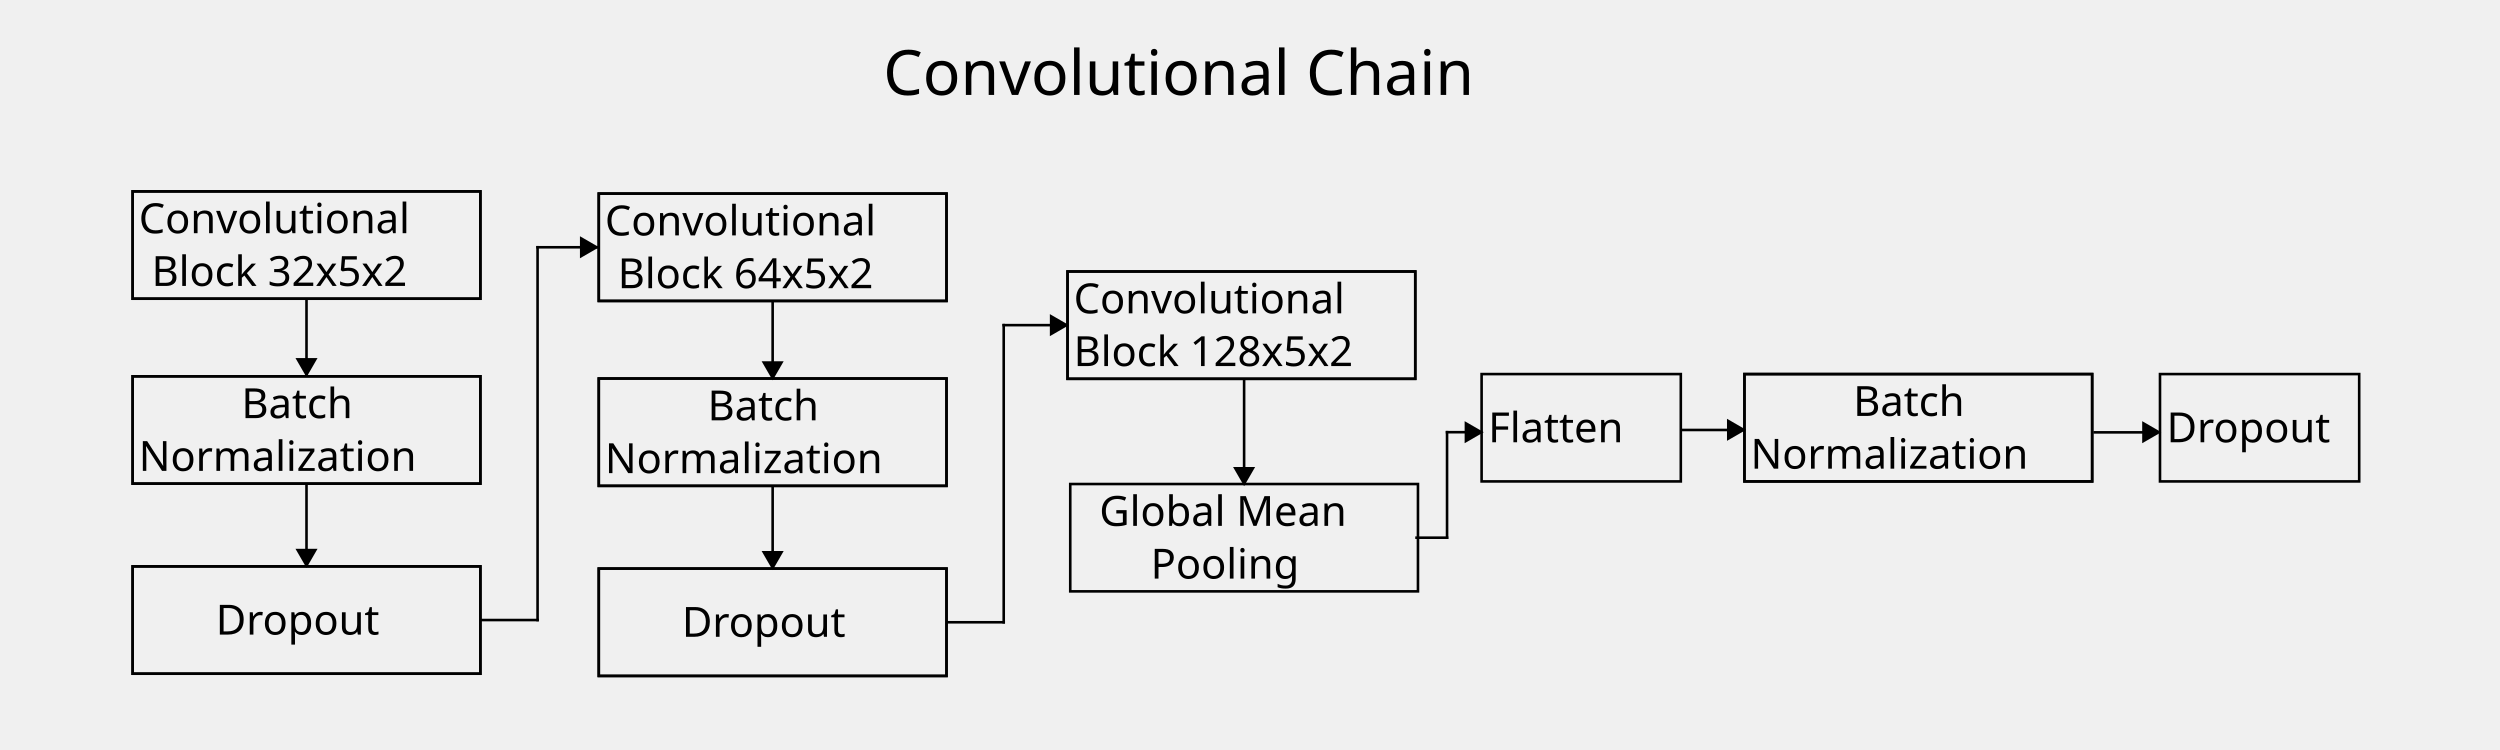
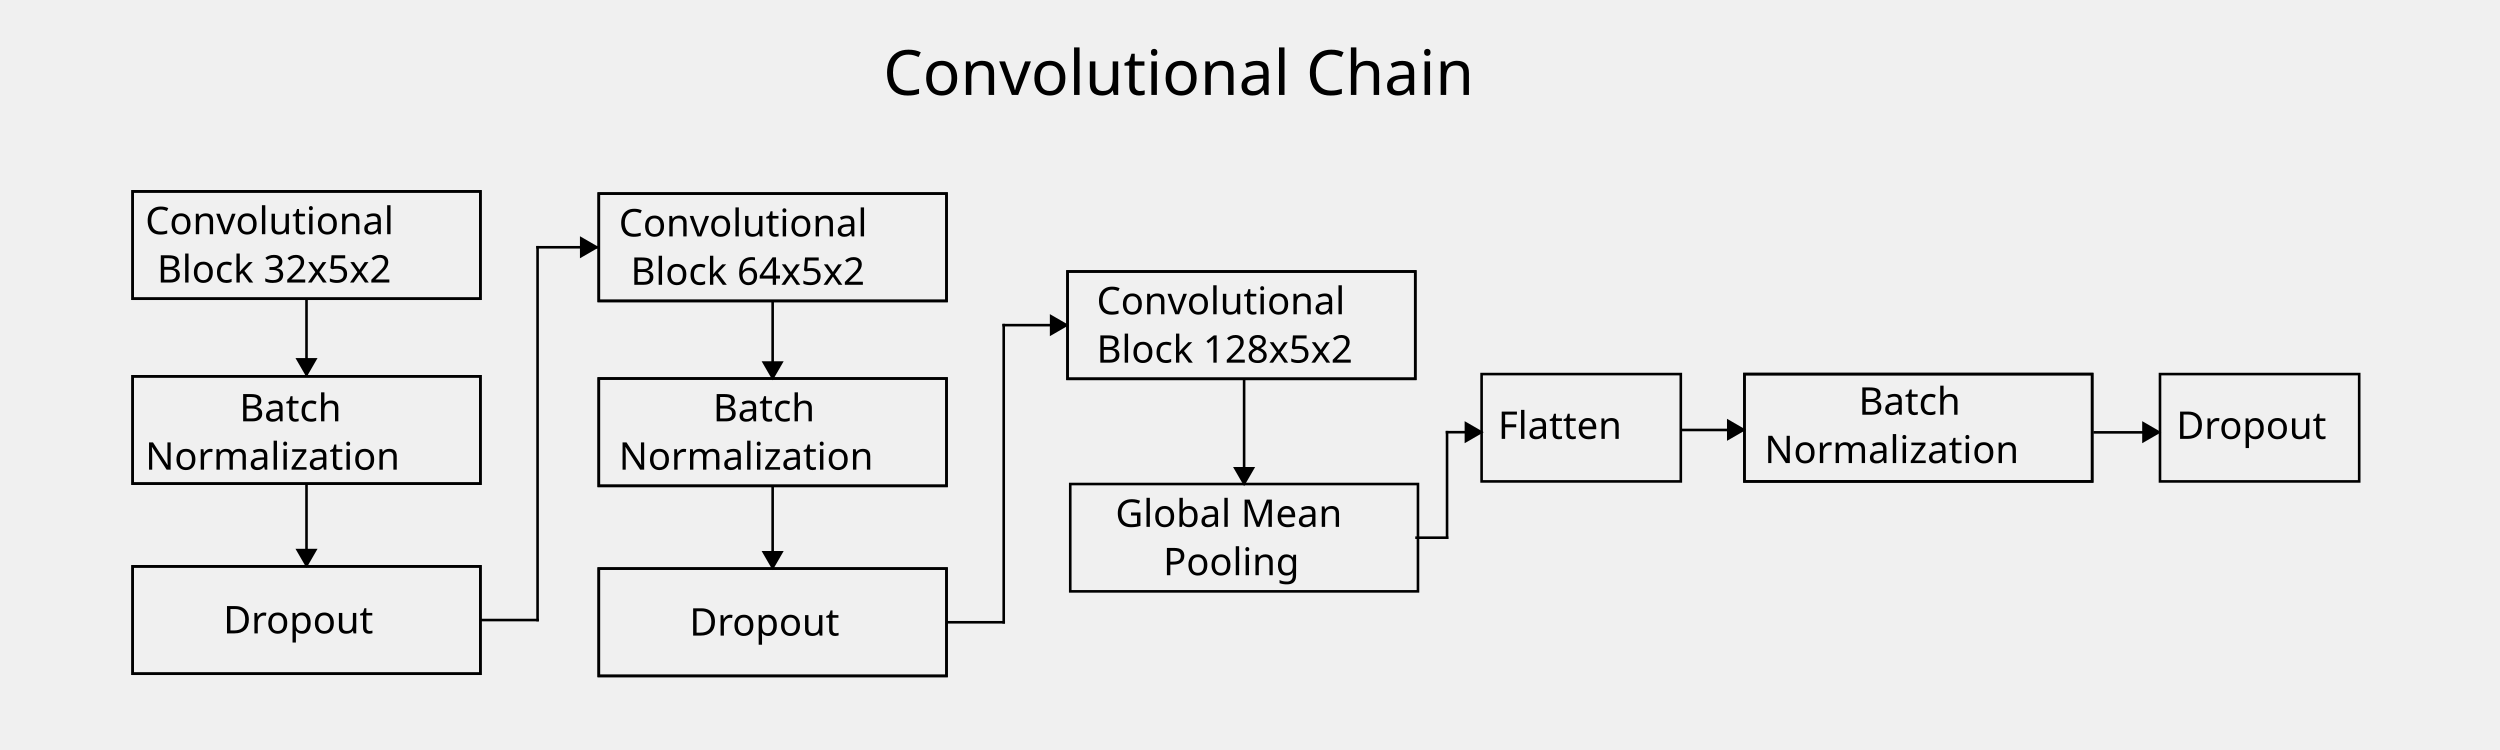
<svg xmlns="http://www.w3.org/2000/svg" style="isolation:isolate" viewBox="0 0 2880 864" width="2880pt" height="864pt">
  <defs>
-     <clipPath id="_clipPath_TpuBJk4WqSKNiHS6N9scW9ylnwNS8En5">
+     <clipPath id="_clipPath_h2AW6vg7ydzYaFqgr5bMkgG6iLMaoo5P">
      <rect width="2880" height="864" />
    </clipPath>
  </defs>
-   <g clip-path="url(#_clipPath_TpuBJk4WqSKNiHS6N9scW9ylnwNS8En5)">
-     <g clip-path="url(#_clipPath_Z4mVgLjv4YiQS6kYFOs2rmxBQDyjxxVQ)">
+   <g clip-path="url(#_clipPath_h2AW6vg7ydzYaFqgr5bMkgG6iLMaoo5P)">
+     <g clip-path="url(#_clipPath_N5ZGfvaWV1cgye3U710zEuxTUcsSLNNb)">
      <text transform="matrix(1,0,0,1,1017.5,109.344)" style="font-family:'Overpass Mono';font-weight:400;font-size:72px;font-style:normal;fill:#000000;stroke:none;">Convolutional Chain</text>
    </g>
    <defs>
-       <clipPath id="_clipPath_Z4mVgLjv4YiQS6kYFOs2rmxBQDyjxxVQ">
+       <clipPath id="_clipPath_N5ZGfvaWV1cgye3U710zEuxTUcsSLNNb">
        <rect x="0" y="0" width="845" height="91.152" transform="matrix(1,0,0,1,1017.5,38.64)" />
      </clipPath>
    </defs>
-     <mask id="_mask_OPDhsZFrTBHYkvaYR1aYUraLZ5YyHCUa">
+     <mask id="_mask_AvIgBMSDZJRCIB25VAOz580itUY0x3NU">
      <rect x="151.307" y="218.96" width="403.573" height="126.653" fill="white" stroke="none" />
    </mask>
    <rect x="151.307" y="218.96" width="403.573" height="126.653" transform="matrix(1,0,0,1,0,0)" fill="none" />
-     <rect x="151.307" y="218.96" width="403.573" height="126.653" transform="matrix(1,0,0,1,0,0)" fill="none" mask="url(#_mask_OPDhsZFrTBHYkvaYR1aYUraLZ5YyHCUa)" vector-effect="non-scaling-stroke" stroke-width="8" stroke="rgb(0,0,0)" stroke-linejoin="miter" stroke-linecap="square" stroke-miterlimit="2" />
-     <mask id="_mask_7vhFlS9GL1fvCwsT0V4U1APHsD7LuU7l">
+     <rect x="151.307" y="218.96" width="403.573" height="126.653" transform="matrix(1,0,0,1,0,0)" fill="none" mask="url(#_mask_AvIgBMSDZJRCIB25VAOz580itUY0x3NU)" vector-effect="non-scaling-stroke" stroke-width="8" stroke="rgb(0,0,0)" stroke-linejoin="miter" stroke-linecap="square" stroke-miterlimit="2" />
+     <mask id="_mask_Hn4zG71PcAf2OzClfhGKQSd3F9lANntC">
      <rect x="688.307" y="221.519" width="403.573" height="126.653" fill="white" stroke="none" />
    </mask>
    <rect x="688.307" y="221.519" width="403.573" height="126.653" transform="matrix(1,0,0,1,0,0)" fill="none" />
-     <rect x="688.307" y="221.519" width="403.573" height="126.653" transform="matrix(1,0,0,1,0,0)" fill="none" mask="url(#_mask_7vhFlS9GL1fvCwsT0V4U1APHsD7LuU7l)" vector-effect="non-scaling-stroke" stroke-width="8" stroke="rgb(0,0,0)" stroke-linejoin="miter" stroke-linecap="square" stroke-miterlimit="2" />
-     <mask id="_mask_VRXUzpTFSHGj92zSL4JhqB5Oh0XygN5w">
+     <rect x="688.307" y="221.519" width="403.573" height="126.653" transform="matrix(1,0,0,1,0,0)" fill="none" mask="url(#_mask_Hn4zG71PcAf2OzClfhGKQSd3F9lANntC)" vector-effect="non-scaling-stroke" stroke-width="8" stroke="rgb(0,0,0)" stroke-linejoin="miter" stroke-linecap="square" stroke-miterlimit="2" />
+     <mask id="_mask_IP1NtzyR25szROFB6YnqM6SiXZ6ITmGV">
      <rect x="151.307" y="218.96" width="403.573" height="126.653" fill="white" stroke="none" />
    </mask>
    <rect x="151.307" y="218.96" width="403.573" height="126.653" transform="matrix(1,0,0,1,0,0)" fill="none" />
-     <rect x="151.307" y="218.96" width="403.573" height="126.653" transform="matrix(1,0,0,1,0,0)" fill="none" mask="url(#_mask_VRXUzpTFSHGj92zSL4JhqB5Oh0XygN5w)" vector-effect="non-scaling-stroke" stroke-width="8" stroke="rgb(0,0,0)" stroke-linejoin="miter" stroke-linecap="square" stroke-miterlimit="2" />
-     <mask id="_mask_milD53iSsjkfgD1eEwlXCgu6BRAUv53u">
+     <rect x="151.307" y="218.96" width="403.573" height="126.653" transform="matrix(1,0,0,1,0,0)" fill="none" mask="url(#_mask_IP1NtzyR25szROFB6YnqM6SiXZ6ITmGV)" vector-effect="non-scaling-stroke" stroke-width="8" stroke="rgb(0,0,0)" stroke-linejoin="miter" stroke-linecap="square" stroke-miterlimit="2" />
+     <mask id="_mask_D7XpNVbUVN5DuSXTaVFflQfSWDJp9fvw">
      <rect x="688.307" y="221.519" width="403.573" height="126.653" fill="white" stroke="none" />
    </mask>
    <rect x="688.307" y="221.519" width="403.573" height="126.653" transform="matrix(1,0,0,1,0,0)" fill="none" />
-     <rect x="688.307" y="221.519" width="403.573" height="126.653" transform="matrix(1,0,0,1,0,0)" fill="none" mask="url(#_mask_milD53iSsjkfgD1eEwlXCgu6BRAUv53u)" vector-effect="non-scaling-stroke" stroke-width="8" stroke="rgb(0,0,0)" stroke-linejoin="miter" stroke-linecap="square" stroke-miterlimit="2" />
-     <mask id="_mask_27PKoa9m0POny64SYALZjc8nrftkQfYm">
+     <rect x="688.307" y="221.519" width="403.573" height="126.653" transform="matrix(1,0,0,1,0,0)" fill="none" mask="url(#_mask_D7XpNVbUVN5DuSXTaVFflQfSWDJp9fvw)" vector-effect="non-scaling-stroke" stroke-width="8" stroke="rgb(0,0,0)" stroke-linejoin="miter" stroke-linecap="square" stroke-miterlimit="2" />
+     <mask id="_mask_odYFTyDtvEO41AGr1fBHF2V1tHeHPaYB">
      <rect x="151.307" y="432" width="403.573" height="126.653" fill="white" stroke="none" />
    </mask>
    <rect x="151.307" y="432" width="403.573" height="126.653" transform="matrix(1,0,0,1,0,0)" fill="none" />
-     <rect x="151.307" y="432" width="403.573" height="126.653" transform="matrix(1,0,0,1,0,0)" fill="none" mask="url(#_mask_27PKoa9m0POny64SYALZjc8nrftkQfYm)" vector-effect="non-scaling-stroke" stroke-width="8" stroke="rgb(0,0,0)" stroke-linejoin="miter" stroke-linecap="square" stroke-miterlimit="2" />
-     <mask id="_mask_tmZP4Kp4BwC2EYPLSZMCmuxd2pP9XlIu">
+     <rect x="151.307" y="432" width="403.573" height="126.653" transform="matrix(1,0,0,1,0,0)" fill="none" mask="url(#_mask_odYFTyDtvEO41AGr1fBHF2V1tHeHPaYB)" vector-effect="non-scaling-stroke" stroke-width="8" stroke="rgb(0,0,0)" stroke-linejoin="miter" stroke-linecap="square" stroke-miterlimit="2" />
+     <mask id="_mask_0zVVfqvOtTS0mZLYALapYWhCe9ZbNvcj">
      <rect x="688.307" y="434.559" width="403.573" height="126.653" fill="white" stroke="none" />
    </mask>
    <rect x="688.307" y="434.559" width="403.573" height="126.653" transform="matrix(1,0,0,1,0,0)" fill="none" />
-     <rect x="688.307" y="434.559" width="403.573" height="126.653" transform="matrix(1,0,0,1,0,0)" fill="none" mask="url(#_mask_tmZP4Kp4BwC2EYPLSZMCmuxd2pP9XlIu)" vector-effect="non-scaling-stroke" stroke-width="8" stroke="rgb(0,0,0)" stroke-linejoin="miter" stroke-linecap="square" stroke-miterlimit="2" />
-     <mask id="_mask_BAMHNjO35To3DdLo1vBU4SPAZfl0lCAi">
+     <rect x="688.307" y="434.559" width="403.573" height="126.653" transform="matrix(1,0,0,1,0,0)" fill="none" mask="url(#_mask_0zVVfqvOtTS0mZLYALapYWhCe9ZbNvcj)" vector-effect="non-scaling-stroke" stroke-width="8" stroke="rgb(0,0,0)" stroke-linejoin="miter" stroke-linecap="square" stroke-miterlimit="2" />
+     <mask id="_mask_PdrDgUQRH5JEHIMyYPqDkVLiwlr6zysl">
      <rect x="2008.095" y="429.441" width="403.573" height="126.653" fill="white" stroke="none" />
    </mask>
    <rect x="2008.095" y="429.441" width="403.573" height="126.653" transform="matrix(1,0,0,1,0,0)" fill="none" />
-     <rect x="2008.095" y="429.441" width="403.573" height="126.653" transform="matrix(1,0,0,1,0,0)" fill="none" mask="url(#_mask_BAMHNjO35To3DdLo1vBU4SPAZfl0lCAi)" vector-effect="non-scaling-stroke" stroke-width="8" stroke="rgb(0,0,0)" stroke-linejoin="miter" stroke-linecap="square" stroke-miterlimit="2" />
-     <mask id="_mask_PoOwPlNOjavr0lCCUU8tgObUJ4aXTdFl">
+     <rect x="2008.095" y="429.441" width="403.573" height="126.653" transform="matrix(1,0,0,1,0,0)" fill="none" mask="url(#_mask_PdrDgUQRH5JEHIMyYPqDkVLiwlr6zysl)" vector-effect="non-scaling-stroke" stroke-width="8" stroke="rgb(0,0,0)" stroke-linejoin="miter" stroke-linecap="square" stroke-miterlimit="2" />
+     <mask id="_mask_CgaDtF5xq1isOTepvu5opgfoRbL4GZOq">
      <rect x="1231.427" y="556.095" width="403.573" height="126.653" fill="white" stroke="none" />
    </mask>
    <rect x="1231.427" y="556.095" width="403.573" height="126.653" transform="matrix(1,0,0,1,0,0)" fill="none" />
-     <rect x="1231.427" y="556.095" width="403.573" height="126.653" transform="matrix(1,0,0,1,0,0)" fill="none" mask="url(#_mask_PoOwPlNOjavr0lCCUU8tgObUJ4aXTdFl)" vector-effect="non-scaling-stroke" stroke-width="8" stroke="rgb(0,0,0)" stroke-linejoin="miter" stroke-linecap="square" stroke-miterlimit="2" />
-     <mask id="_mask_mvRhU1HUgXO5DWqm05ym0dvyit2w2VwS">
+     <rect x="1231.427" y="556.095" width="403.573" height="126.653" transform="matrix(1,0,0,1,0,0)" fill="none" mask="url(#_mask_CgaDtF5xq1isOTepvu5opgfoRbL4GZOq)" vector-effect="non-scaling-stroke" stroke-width="8" stroke="rgb(0,0,0)" stroke-linejoin="miter" stroke-linecap="square" stroke-miterlimit="2" />
+     <mask id="_mask_jdMgufzNip9uhSMd0mQYcfZwaumeUPXj">
      <rect x="1228.307" y="311.239" width="403.573" height="126.653" fill="white" stroke="none" />
    </mask>
    <rect x="1228.307" y="311.239" width="403.573" height="126.653" transform="matrix(1,0,0,1,0,0)" fill="none" />
-     <rect x="1228.307" y="311.239" width="403.573" height="126.653" transform="matrix(1,0,0,1,0,0)" fill="none" mask="url(#_mask_mvRhU1HUgXO5DWqm05ym0dvyit2w2VwS)" vector-effect="non-scaling-stroke" stroke-width="8" stroke="rgb(0,0,0)" stroke-linejoin="miter" stroke-linecap="square" stroke-miterlimit="2" />
-     <mask id="_mask_6O5xmae9BvewG9vJ2ZC94qFSD3j0dbWn">
+     <rect x="1228.307" y="311.239" width="403.573" height="126.653" transform="matrix(1,0,0,1,0,0)" fill="none" mask="url(#_mask_jdMgufzNip9uhSMd0mQYcfZwaumeUPXj)" vector-effect="non-scaling-stroke" stroke-width="8" stroke="rgb(0,0,0)" stroke-linejoin="miter" stroke-linecap="square" stroke-miterlimit="2" />
+     <mask id="_mask_zFtdcZDWLqharcCqMxrbnEr7Q2VFNxYk">
      <rect x="151.307" y="432" width="403.573" height="126.653" fill="white" stroke="none" />
    </mask>
    <rect x="151.307" y="432" width="403.573" height="126.653" transform="matrix(1,0,0,1,0,0)" fill="none" />
-     <rect x="151.307" y="432" width="403.573" height="126.653" transform="matrix(1,0,0,1,0,0)" fill="none" mask="url(#_mask_6O5xmae9BvewG9vJ2ZC94qFSD3j0dbWn)" vector-effect="non-scaling-stroke" stroke-width="8" stroke="rgb(0,0,0)" stroke-linejoin="miter" stroke-linecap="square" stroke-miterlimit="2" />
-     <mask id="_mask_BqIoZfpm1hyurdP1McgQsgYmhVLFVvxy">
+     <rect x="151.307" y="432" width="403.573" height="126.653" transform="matrix(1,0,0,1,0,0)" fill="none" mask="url(#_mask_zFtdcZDWLqharcCqMxrbnEr7Q2VFNxYk)" vector-effect="non-scaling-stroke" stroke-width="8" stroke="rgb(0,0,0)" stroke-linejoin="miter" stroke-linecap="square" stroke-miterlimit="2" />
+     <mask id="_mask_XlUlviIigeTOsGCcwrRzDVQs8aosPhuE">
      <rect x="688.307" y="434.559" width="403.573" height="126.653" fill="white" stroke="none" />
    </mask>
    <rect x="688.307" y="434.559" width="403.573" height="126.653" transform="matrix(1,0,0,1,0,0)" fill="none" />
-     <rect x="688.307" y="434.559" width="403.573" height="126.653" transform="matrix(1,0,0,1,0,0)" fill="none" mask="url(#_mask_BqIoZfpm1hyurdP1McgQsgYmhVLFVvxy)" vector-effect="non-scaling-stroke" stroke-width="8" stroke="rgb(0,0,0)" stroke-linejoin="miter" stroke-linecap="square" stroke-miterlimit="2" />
-     <mask id="_mask_CJ3W3dIvKROToIYa7Lz5jtjTTzzc64rd">
+     <rect x="688.307" y="434.559" width="403.573" height="126.653" transform="matrix(1,0,0,1,0,0)" fill="none" mask="url(#_mask_XlUlviIigeTOsGCcwrRzDVQs8aosPhuE)" vector-effect="non-scaling-stroke" stroke-width="8" stroke="rgb(0,0,0)" stroke-linejoin="miter" stroke-linecap="square" stroke-miterlimit="2" />
+     <mask id="_mask_V4nj15KJ8hPWOHntvZsd1fCMMJqKZnal">
      <rect x="2008.095" y="429.441" width="403.573" height="126.653" fill="white" stroke="none" />
    </mask>
    <rect x="2008.095" y="429.441" width="403.573" height="126.653" transform="matrix(1,0,0,1,0,0)" fill="none" />
-     <rect x="2008.095" y="429.441" width="403.573" height="126.653" transform="matrix(1,0,0,1,0,0)" fill="none" mask="url(#_mask_CJ3W3dIvKROToIYa7Lz5jtjTTzzc64rd)" vector-effect="non-scaling-stroke" stroke-width="8" stroke="rgb(0,0,0)" stroke-linejoin="miter" stroke-linecap="square" stroke-miterlimit="2" />
-     <mask id="_mask_YjgG8QWZPsFcbcFF8Iv7cZvE3qYlRpbO">
+     <rect x="2008.095" y="429.441" width="403.573" height="126.653" transform="matrix(1,0,0,1,0,0)" fill="none" mask="url(#_mask_V4nj15KJ8hPWOHntvZsd1fCMMJqKZnal)" vector-effect="non-scaling-stroke" stroke-width="8" stroke="rgb(0,0,0)" stroke-linejoin="miter" stroke-linecap="square" stroke-miterlimit="2" />
+     <mask id="_mask_GjIPE8AejDhfYnciT8eAmT5YrujrOpbK">
      <rect x="1705.307" y="429.441" width="232.481" height="126.653" fill="white" stroke="none" />
    </mask>
    <rect x="1705.307" y="429.441" width="232.481" height="126.653" transform="matrix(1,0,0,1,0,0)" fill="none" />
-     <rect x="1705.307" y="429.441" width="232.481" height="126.653" transform="matrix(1,0,0,1,0,0)" fill="none" mask="url(#_mask_YjgG8QWZPsFcbcFF8Iv7cZvE3qYlRpbO)" vector-effect="non-scaling-stroke" stroke-width="8" stroke="rgb(0,0,0)" stroke-linejoin="miter" stroke-linecap="square" stroke-miterlimit="2" />
-     <mask id="_mask_9j8jNNeNnTXpIExTJlwUcKoniL2Ly3Ri">
+     <rect x="1705.307" y="429.441" width="232.481" height="126.653" transform="matrix(1,0,0,1,0,0)" fill="none" mask="url(#_mask_GjIPE8AejDhfYnciT8eAmT5YrujrOpbK)" vector-effect="non-scaling-stroke" stroke-width="8" stroke="rgb(0,0,0)" stroke-linejoin="miter" stroke-linecap="square" stroke-miterlimit="2" />
+     <mask id="_mask_24HLRrx9hgvN2Sk4JQkvL2uNeSyZMQrH">
      <rect x="2486.807" y="429.441" width="232.481" height="126.653" fill="white" stroke="none" />
    </mask>
    <rect x="2486.807" y="429.441" width="232.481" height="126.653" transform="matrix(1,0,0,1,0,0)" fill="none" />
-     <rect x="2486.807" y="429.441" width="232.481" height="126.653" transform="matrix(1,0,0,1,0,0)" fill="none" mask="url(#_mask_9j8jNNeNnTXpIExTJlwUcKoniL2Ly3Ri)" vector-effect="non-scaling-stroke" stroke-width="8" stroke="rgb(0,0,0)" stroke-linejoin="miter" stroke-linecap="square" stroke-miterlimit="2" />
-     <mask id="_mask_HYxkYFqXAO78DZn4aMqzINoHxs7ho2SW">
+     <rect x="2486.807" y="429.441" width="232.481" height="126.653" transform="matrix(1,0,0,1,0,0)" fill="none" mask="url(#_mask_24HLRrx9hgvN2Sk4JQkvL2uNeSyZMQrH)" vector-effect="non-scaling-stroke" stroke-width="8" stroke="rgb(0,0,0)" stroke-linejoin="miter" stroke-linecap="square" stroke-miterlimit="2" />
+     <mask id="_mask_nvYUwJ6NA1NKVH6SdLJk1dSi93ejgygu">
      <rect x="1228.307" y="311.239" width="403.573" height="126.653" fill="white" stroke="none" />
    </mask>
    <rect x="1228.307" y="311.239" width="403.573" height="126.653" transform="matrix(1,0,0,1,0,0)" fill="none" />
-     <rect x="1228.307" y="311.239" width="403.573" height="126.653" transform="matrix(1,0,0,1,0,0)" fill="none" mask="url(#_mask_HYxkYFqXAO78DZn4aMqzINoHxs7ho2SW)" vector-effect="non-scaling-stroke" stroke-width="8" stroke="rgb(0,0,0)" stroke-linejoin="miter" stroke-linecap="square" stroke-miterlimit="2" />
-     <mask id="_mask_DYCaTTweI0ZulFcncgH92w4L0zb35EOc">
+     <rect x="1228.307" y="311.239" width="403.573" height="126.653" transform="matrix(1,0,0,1,0,0)" fill="none" mask="url(#_mask_nvYUwJ6NA1NKVH6SdLJk1dSi93ejgygu)" vector-effect="non-scaling-stroke" stroke-width="8" stroke="rgb(0,0,0)" stroke-linejoin="miter" stroke-linecap="square" stroke-miterlimit="2" />
+     <mask id="_mask_PX7wJWqlR8mLW3sfaFcT7VhxTakPq0PO">
      <rect x="151.307" y="650.96" width="403.573" height="126.653" fill="white" stroke="none" />
    </mask>
    <rect x="151.307" y="650.96" width="403.573" height="126.653" transform="matrix(1,0,0,1,0,0)" fill="none" />
-     <rect x="151.307" y="650.96" width="403.573" height="126.653" transform="matrix(1,0,0,1,0,0)" fill="none" mask="url(#_mask_DYCaTTweI0ZulFcncgH92w4L0zb35EOc)" vector-effect="non-scaling-stroke" stroke-width="8" stroke="rgb(0,0,0)" stroke-linejoin="miter" stroke-linecap="square" stroke-miterlimit="2" />
-     <mask id="_mask_lLqlkhqWYdEF6z1phfNbi4a6EcBVSI8Y">
+     <rect x="151.307" y="650.96" width="403.573" height="126.653" transform="matrix(1,0,0,1,0,0)" fill="none" mask="url(#_mask_PX7wJWqlR8mLW3sfaFcT7VhxTakPq0PO)" vector-effect="non-scaling-stroke" stroke-width="8" stroke="rgb(0,0,0)" stroke-linejoin="miter" stroke-linecap="square" stroke-miterlimit="2" />
+     <mask id="_mask_fVmG0VO6pbdoZ9ad9TXCHdrm91rHY4u6">
      <rect x="688.307" y="653.519" width="403.573" height="126.653" fill="white" stroke="none" />
    </mask>
    <rect x="688.307" y="653.519" width="403.573" height="126.653" transform="matrix(1,0,0,1,0,0)" fill="none" />
-     <rect x="688.307" y="653.519" width="403.573" height="126.653" transform="matrix(1,0,0,1,0,0)" fill="none" mask="url(#_mask_lLqlkhqWYdEF6z1phfNbi4a6EcBVSI8Y)" vector-effect="non-scaling-stroke" stroke-width="8" stroke="rgb(0,0,0)" stroke-linejoin="miter" stroke-linecap="square" stroke-miterlimit="2" />
-     <mask id="_mask_gDZ4AvSLJv7auYpDNiftr9yKrbqrNdzw">
+     <rect x="688.307" y="653.519" width="403.573" height="126.653" transform="matrix(1,0,0,1,0,0)" fill="none" mask="url(#_mask_fVmG0VO6pbdoZ9ad9TXCHdrm91rHY4u6)" vector-effect="non-scaling-stroke" stroke-width="8" stroke="rgb(0,0,0)" stroke-linejoin="miter" stroke-linecap="square" stroke-miterlimit="2" />
+     <mask id="_mask_BtzHXkrU8vzohuYaJ271EZvK2ksNQ10a">
      <rect x="151.307" y="650.96" width="403.573" height="126.653" fill="white" stroke="none" />
    </mask>
    <rect x="151.307" y="650.96" width="403.573" height="126.653" transform="matrix(1,0,0,1,0,0)" fill="none" />
-     <rect x="151.307" y="650.96" width="403.573" height="126.653" transform="matrix(1,0,0,1,0,0)" fill="none" mask="url(#_mask_gDZ4AvSLJv7auYpDNiftr9yKrbqrNdzw)" vector-effect="non-scaling-stroke" stroke-width="8" stroke="rgb(0,0,0)" stroke-linejoin="miter" stroke-linecap="square" stroke-miterlimit="2" />
-     <mask id="_mask_OTCFtVHWSTy5poviFlV4iiE5sUzhDDly">
+     <rect x="151.307" y="650.96" width="403.573" height="126.653" transform="matrix(1,0,0,1,0,0)" fill="none" mask="url(#_mask_BtzHXkrU8vzohuYaJ271EZvK2ksNQ10a)" vector-effect="non-scaling-stroke" stroke-width="8" stroke="rgb(0,0,0)" stroke-linejoin="miter" stroke-linecap="square" stroke-miterlimit="2" />
+     <mask id="_mask_GkGXXGSmbMzcfVkvj7kxursKlCrNKRPT">
      <rect x="688.307" y="653.519" width="403.573" height="126.653" fill="white" stroke="none" />
    </mask>
    <rect x="688.307" y="653.519" width="403.573" height="126.653" transform="matrix(1,0,0,1,0,0)" fill="none" />
-     <rect x="688.307" y="653.519" width="403.573" height="126.653" transform="matrix(1,0,0,1,0,0)" fill="none" mask="url(#_mask_OTCFtVHWSTy5poviFlV4iiE5sUzhDDly)" vector-effect="non-scaling-stroke" stroke-width="8" stroke="rgb(0,0,0)" stroke-linejoin="miter" stroke-linecap="square" stroke-miterlimit="2" />
-     <g clip-path="url(#_clipPath_PQ6rHzWzr2boizL8DQE2PLRVUvF1Rsrj)">
-       <text transform="matrix(1,0,0,1,159.901,268.655)" style="font-family:'Overpass Mono';font-weight:400;font-size:48px;font-style:normal;fill:#000000;stroke:none;">Convolutional</text>
-       <text transform="matrix(1,0,0,1,174.685,329.423)" style="font-family:'Overpass Mono';font-weight:400;font-size:48px;font-style:normal;fill:#000000;stroke:none;">Block 32x5x2</text>
-     </g>
-     <defs>
-       <clipPath id="_clipPath_PQ6rHzWzr2boizL8DQE2PLRVUvF1Rsrj">
-         <rect x="0" y="0" width="387" height="121.536" transform="matrix(1,0,0,1,159.593,221.519)" />
-       </clipPath>
-     </defs>
-     <g clip-path="url(#_clipPath_tC2NZfRzJL9EuqCBqauroFjVhuJr9cNQ)">
-       <text transform="matrix(1,0,0,1,696.901,271.213)" style="font-family:'Overpass Mono';font-weight:400;font-size:48px;font-style:normal;fill:#000000;stroke:none;">Convolutional</text>
-       <text transform="matrix(1,0,0,1,711.685,331.981)" style="font-family:'Overpass Mono';font-weight:400;font-size:48px;font-style:normal;fill:#000000;stroke:none;">Block 64x5x2</text>
-     </g>
-     <defs>
-       <clipPath id="_clipPath_tC2NZfRzJL9EuqCBqauroFjVhuJr9cNQ">
-         <rect x="0" y="0" width="387" height="121.536" transform="matrix(1,0,0,1,696.593,224.077)" />
-       </clipPath>
-     </defs>
-     <g clip-path="url(#_clipPath_r3cOAbwWOQNHYCczn6PhCF00zofDY0Ke)">
-       <text transform="matrix(1,0,0,1,278.173,481.695)" style="font-family:'Overpass Mono';font-weight:400;font-size:48px;font-style:normal;fill:#000000;stroke:none;">Batch</text>
-       <text transform="matrix(1,0,0,1,159.901,542.463)" style="font-family:'Overpass Mono';font-weight:400;font-size:48px;font-style:normal;fill:#000000;stroke:none;">Normalization</text>
-     </g>
-     <defs>
-       <clipPath id="_clipPath_r3cOAbwWOQNHYCczn6PhCF00zofDY0Ke">
-         <rect x="0" y="0" width="387" height="121.536" transform="matrix(1,0,0,1,159.593,434.559)" />
-       </clipPath>
-     </defs>
-     <g clip-path="url(#_clipPath_KftV3ToHD7gJIm5kxFO4snkhqdxb2eyw)">
-       <text transform="matrix(1,0,0,1,815.173,484.253)" style="font-family:'Overpass Mono';font-weight:400;font-size:48px;font-style:normal;fill:#000000;stroke:none;">Batch</text>
-       <text transform="matrix(1,0,0,1,696.901,545.021)" style="font-family:'Overpass Mono';font-weight:400;font-size:48px;font-style:normal;fill:#000000;stroke:none;">Normalization</text>
-     </g>
-     <defs>
-       <clipPath id="_clipPath_KftV3ToHD7gJIm5kxFO4snkhqdxb2eyw">
-         <rect x="0" y="0" width="387" height="121.536" transform="matrix(1,0,0,1,696.593,437.117)" />
-       </clipPath>
-     </defs>
-     <g clip-path="url(#_clipPath_gik50xum1d55rOVQkPrMNLengWku4Rsq)">
-       <text transform="matrix(1,0,0,1,2134.961,479.136)" style="font-family:'Overpass Mono';font-weight:400;font-size:48px;font-style:normal;fill:#000000;stroke:none;">Batch</text>
-       <text transform="matrix(1,0,0,1,2016.689,539.904)" style="font-family:'Overpass Mono';font-weight:400;font-size:48px;font-style:normal;fill:#000000;stroke:none;">Normalization</text>
-     </g>
-     <defs>
-       <clipPath id="_clipPath_gik50xum1d55rOVQkPrMNLengWku4Rsq">
-         <rect x="0" y="0" width="387" height="121.536" transform="matrix(1,0,0,1,2016.381,432)" />
-       </clipPath>
-     </defs>
-     <g clip-path="url(#_clipPath_fwiCGvzoCElTnuIBceqNae5dHeeVtaJY)">
-       <text transform="matrix(1,0,0,1,1266.469,605.789)" style="font-family:'Overpass Mono';font-weight:400;font-size:48px;font-style:normal;fill:#000000;stroke:none;">Global Mean</text>
-       <text transform="matrix(1,0,0,1,1325.605,666.557)" style="font-family:'Overpass Mono';font-weight:400;font-size:48px;font-style:normal;fill:#000000;stroke:none;">Pooling</text>
-     </g>
-     <defs>
-       <clipPath id="_clipPath_fwiCGvzoCElTnuIBceqNae5dHeeVtaJY">
-         <rect x="0" y="0" width="328" height="121.536" transform="matrix(1,0,0,1,1266.093,558.653)" />
-       </clipPath>
-     </defs>
-     <g clip-path="url(#_clipPath_EFE6iM67nCEd53IwvwSpIZY0J3h8AhxL)">
-       <text transform="matrix(1,0,0,1,2495.955,509.52)" style="font-family:'Overpass Mono';font-weight:400;font-size:48px;font-style:normal;fill:#000000;stroke:none;">Dropout</text>
-     </g>
-     <defs>
-       <clipPath id="_clipPath_EFE6iM67nCEd53IwvwSpIZY0J3h8AhxL">
-         <rect x="0" y="0" width="207.045" height="60.768" transform="matrix(1,0,0,1,2495.955,462.384)" />
-       </clipPath>
-     </defs>
-     <g clip-path="url(#_clipPath_dlxjAd2Wqgv6Ma6LYEjqUd5ekRliXOcS)">
-       <text transform="matrix(1,0,0,1,1714.455,509.52)" style="font-family:'Overpass Mono';font-weight:400;font-size:48px;font-style:normal;fill:#000000;stroke:none;">Flatten</text>
-     </g>
-     <defs>
-       <clipPath id="_clipPath_dlxjAd2Wqgv6Ma6LYEjqUd5ekRliXOcS">
-         <rect x="0" y="0" width="207.045" height="60.768" transform="matrix(1,0,0,1,1714.455,462.384)" />
-       </clipPath>
-     </defs>
-     <g clip-path="url(#_clipPath_Q1H1vqof7gj2w5yKRdFpvxA7A1V78jcu)">
-       <text transform="matrix(1,0,0,1,1236.901,360.933)" style="font-family:'Overpass Mono';font-weight:400;font-size:48px;font-style:normal;fill:#000000;stroke:none;">Convolutional</text>
-       <text transform="matrix(1,0,0,1,1236.901,421.701)" style="font-family:'Overpass Mono';font-weight:400;font-size:48px;font-style:normal;fill:#000000;stroke:none;">Block 128x5x2</text>
-     </g>
-     <defs>
-       <clipPath id="_clipPath_Q1H1vqof7gj2w5yKRdFpvxA7A1V78jcu">
-         <rect x="0" y="0" width="387" height="121.536" transform="matrix(1,0,0,1,1236.593,313.797)" />
-       </clipPath>
-     </defs>
-     <g clip-path="url(#_clipPath_QvEMcbymPIq7yZXjI5PrQBsj1Cl0w0TR)">
-       <text transform="matrix(1,0,0,1,248.605,731.039)" style="font-family:'Overpass Mono';font-weight:400;font-size:48px;font-style:normal;fill:#000000;stroke:none;">Dropout</text>
-     </g>
-     <defs>
-       <clipPath id="_clipPath_QvEMcbymPIq7yZXjI5PrQBsj1Cl0w0TR">
-         <rect x="0" y="0" width="209" height="60.768" transform="matrix(1,0,0,1,248.593,683.903)" />
-       </clipPath>
-     </defs>
-     <g clip-path="url(#_clipPath_R7a84I2GBnZCbZMHuf3Ub4URa5pguinR)">
-       <text transform="matrix(1,0,0,1,785.605,733.597)" style="font-family:'Overpass Mono';font-weight:400;font-size:48px;font-style:normal;fill:#000000;stroke:none;">Dropout</text>
-     </g>
-     <defs>
-       <clipPath id="_clipPath_R7a84I2GBnZCbZMHuf3Ub4URa5pguinR">
-         <rect x="0" y="0" width="209" height="60.768" transform="matrix(1,0,0,1,785.593,686.461)" />
+     <rect x="688.307" y="653.519" width="403.573" height="126.653" transform="matrix(1,0,0,1,0,0)" fill="none" mask="url(#_mask_GkGXXGSmbMzcfVkvj7kxursKlCrNKRPT)" vector-effect="non-scaling-stroke" stroke-width="8" stroke="rgb(0,0,0)" stroke-linejoin="miter" stroke-linecap="square" stroke-miterlimit="2" />
+     <g clip-path="url(#_clipPath_OzzAiCVz3z8ZWZkf9hbmqOqH4dVoal2H)">
+       <text transform="matrix(1,0,0,1,167.417,269.791)" style="font-family:'Overpass Mono';font-weight:400;font-size:44px;font-style:normal;fill:#000000;stroke:none;">Convolutional</text>
+       <text transform="matrix(1,0,0,1,180.969,325.495)" style="font-family:'Overpass Mono';font-weight:400;font-size:44px;font-style:normal;fill:#000000;stroke:none;">Block 32x5x2</text>
+     </g>
+     <defs>
+       <clipPath id="_clipPath_OzzAiCVz3z8ZWZkf9hbmqOqH4dVoal2H">
+         <rect x="0" y="0" width="355" height="111.408" transform="matrix(1,0,0,1,167.093,226.583)" />
+       </clipPath>
+     </defs>
+     <g clip-path="url(#_clipPath_lJKQk8aZDXPRNleLoLpeT7xOzxWEdeYq)">
+       <text transform="matrix(1,0,0,1,712.917,272.349)" style="font-family:'Overpass Mono';font-weight:400;font-size:44px;font-style:normal;fill:#000000;stroke:none;">Convolutional</text>
+       <text transform="matrix(1,0,0,1,726.469,328.053)" style="font-family:'Overpass Mono';font-weight:400;font-size:44px;font-style:normal;fill:#000000;stroke:none;">Block 64x5x2</text>
+     </g>
+     <defs>
+       <clipPath id="_clipPath_lJKQk8aZDXPRNleLoLpeT7xOzxWEdeYq">
+         <rect x="0" y="0" width="355" height="111.408" transform="matrix(1,0,0,1,712.593,229.141)" />
+       </clipPath>
+     </defs>
+     <g clip-path="url(#_clipPath_SB4wpwDu3OMxmPe5p54S7C5G2SlpvxSQ)">
+       <text transform="matrix(1,0,0,1,275.833,485.389)" style="font-family:'Overpass Mono';font-weight:400;font-size:44px;font-style:normal;fill:#000000;stroke:none;">Batch</text>
+       <text transform="matrix(1,0,0,1,167.417,541.093)" style="font-family:'Overpass Mono';font-weight:400;font-size:44px;font-style:normal;fill:#000000;stroke:none;">Normalization</text>
+     </g>
+     <defs>
+       <clipPath id="_clipPath_SB4wpwDu3OMxmPe5p54S7C5G2SlpvxSQ">
+         <rect x="0" y="0" width="355" height="111.408" transform="matrix(1,0,0,1,167.093,442.181)" />
+       </clipPath>
+     </defs>
+     <g clip-path="url(#_clipPath_RICrlpVIbznCGsOOfzB4TKO9jXNCFqG2)">
+       <text transform="matrix(1,0,0,1,821.333,485.389)" style="font-family:'Overpass Mono';font-weight:400;font-size:44px;font-style:normal;fill:#000000;stroke:none;">Batch</text>
+       <text transform="matrix(1,0,0,1,712.917,541.093)" style="font-family:'Overpass Mono';font-weight:400;font-size:44px;font-style:normal;fill:#000000;stroke:none;">Normalization</text>
+     </g>
+     <defs>
+       <clipPath id="_clipPath_RICrlpVIbznCGsOOfzB4TKO9jXNCFqG2">
+         <rect x="0" y="0" width="355" height="111.408" transform="matrix(1,0,0,1,712.593,442.181)" />
+       </clipPath>
+     </defs>
+     <g clip-path="url(#_clipPath_t97PDy1rwIEGIdtyxkBSfcatYyMVnDN0)">
+       <text transform="matrix(1,0,0,1,2141.121,477.74)" style="font-family:'Overpass Mono';font-weight:400;font-size:44px;font-style:normal;fill:#000000;stroke:none;">Batch</text>
+       <text transform="matrix(1,0,0,1,2032.705,533.444)" style="font-family:'Overpass Mono';font-weight:400;font-size:44px;font-style:normal;fill:#000000;stroke:none;">Normalization</text>
+     </g>
+     <defs>
+       <clipPath id="_clipPath_t97PDy1rwIEGIdtyxkBSfcatYyMVnDN0">
+         <rect x="0" y="0" width="355" height="111.408" transform="matrix(1,0,0,1,2032.381,434.532)" />
+       </clipPath>
+     </defs>
+     <g clip-path="url(#_clipPath_j3melyMLz3TzUf4alXw55pO9qYtz2ceU)">
+       <text transform="matrix(1,0,0,1,1285,606.925)" style="font-family:'Overpass Mono';font-weight:400;font-size:44px;font-style:normal;fill:#000000;stroke:none;">Global Mean</text>
+       <text transform="matrix(1,0,0,1,1340,662.629)" style="font-family:'Overpass Mono';font-weight:400;font-size:44px;font-style:normal;fill:#000000;stroke:none;">Pooling</text>
+     </g>
+     <defs>
+       <clipPath id="_clipPath_j3melyMLz3TzUf4alXw55pO9qYtz2ceU">
+         <rect x="0" y="0" width="301" height="111.408" transform="matrix(1,0,0,1,1270.012,563.717)" />
+       </clipPath>
+     </defs>
+     <g clip-path="url(#_clipPath_RKDhgZLX4jUUKjYo4AGLztz9RyIIdo4l)">
+       <text transform="matrix(1,0,0,1,2507.183,505.592)" style="font-family:'Overpass Mono';font-weight:400;font-size:44px;font-style:normal;fill:#000000;stroke:none;">Dropout</text>
+     </g>
+     <defs>
+       <clipPath id="_clipPath_RKDhgZLX4jUUKjYo4AGLztz9RyIIdo4l">
+         <rect x="0" y="0" width="207.045" height="55.704" transform="matrix(1,0,0,1,2499.525,462.384)" />
+       </clipPath>
+     </defs>
+     <g clip-path="url(#_clipPath_9frx4dAeshejKVxioQDGt2DNW6G8sgDL)">
+       <text transform="matrix(1,0,0,1,1725.683,505.592)" style="font-family:'Overpass Mono';font-weight:400;font-size:44px;font-style:normal;fill:#000000;stroke:none;">Flatten</text>
+     </g>
+     <defs>
+       <clipPath id="_clipPath_9frx4dAeshejKVxioQDGt2DNW6G8sgDL">
+         <rect x="0" y="0" width="207.045" height="55.704" transform="matrix(1,0,0,1,1718.025,462.384)" />
+       </clipPath>
+     </defs>
+     <g clip-path="url(#_clipPath_iA1sXDnEQN3LkUeU00w7EXlWhxs0oX4U)">
+       <text transform="matrix(1,0,0,1,1263.336,362.069)" style="font-family:'Overpass Mono';font-weight:400;font-size:44px;font-style:normal;fill:#000000;stroke:none;">Convolutional</text>
+       <text transform="matrix(1,0,0,1,1263.336,417.773)" style="font-family:'Overpass Mono';font-weight:400;font-size:44px;font-style:normal;fill:#000000;stroke:none;">Block 128x5x2</text>
+     </g>
+     <defs>
+       <clipPath id="_clipPath_iA1sXDnEQN3LkUeU00w7EXlWhxs0oX4U">
+         <rect x="0" y="0" width="355" height="111.408" transform="matrix(1,0,0,1,1243.012,318.861)" />
+       </clipPath>
+     </defs>
+     <g clip-path="url(#_clipPath_0ibmEoU0zQabaC0nMoMNSUeW0tYK1X3J)">
+       <text transform="matrix(1,0,0,1,257.229,729.643)" style="font-family:'Overpass Mono';font-weight:400;font-size:44px;font-style:normal;fill:#000000;stroke:none;">Dropout</text>
+     </g>
+     <defs>
+       <clipPath id="_clipPath_0ibmEoU0zQabaC0nMoMNSUeW0tYK1X3J">
+         <rect x="0" y="0" width="192" height="55.704" transform="matrix(1,0,0,1,257.093,686.435)" />
+       </clipPath>
+     </defs>
+     <g clip-path="url(#_clipPath_JHs3jgijppHZc96SfQsFu1Sjh9WukIg8)">
+       <text transform="matrix(1,0,0,1,794.229,732.201)" style="font-family:'Overpass Mono';font-weight:400;font-size:44px;font-style:normal;fill:#000000;stroke:none;">Dropout</text>
+     </g>
+     <defs>
+       <clipPath id="_clipPath_JHs3jgijppHZc96SfQsFu1Sjh9WukIg8">
+         <rect x="0" y="0" width="192" height="55.704" transform="matrix(1,0,0,1,794.093,688.993)" />
      </clipPath>
    </defs>
    <line x1="353.093" y1="345.613" x2="353.093" y2="432" vector-effect="non-scaling-stroke" stroke-width="4" stroke="rgb(0,0,0)" stroke-linejoin="miter" stroke-linecap="square" stroke-miterlimit="3" />
    <line x1="1433.213" y1="437.892" x2="1433.213" y2="552.761" vector-effect="non-scaling-stroke" stroke-width="4" stroke="rgb(0,0,0)" stroke-linejoin="miter" stroke-linecap="square" stroke-miterlimit="3" />
    <line x1="353.093" y1="558.653" x2="353.093" y2="650.96" vector-effect="non-scaling-stroke" stroke-width="4" stroke="rgb(0,0,0)" stroke-linejoin="miter" stroke-linecap="square" stroke-miterlimit="3" />
    <line x1="890.093" y1="561.212" x2="890.093" y2="653.519" vector-effect="non-scaling-stroke" stroke-width="4" stroke="rgb(0,0,0)" stroke-linejoin="miter" stroke-linecap="square" stroke-miterlimit="3" />
    <line x1="890.093" y1="348.172" x2="890.093" y2="432.068" vector-effect="non-scaling-stroke" stroke-width="4" stroke="rgb(0,0,0)" stroke-linejoin="miter" stroke-linecap="square" stroke-miterlimit="3" />
    <line x1="554.88" y1="714.287" x2="619.28" y2="714.287" vector-effect="non-scaling-stroke" stroke-width="4" stroke="rgb(0,0,0)" stroke-linejoin="miter" stroke-linecap="square" stroke-miterlimit="3" />
    <line x1="1091.88" y1="716.845" x2="1156.28" y2="716.845" vector-effect="non-scaling-stroke" stroke-width="4" stroke="rgb(0,0,0)" stroke-linejoin="miter" stroke-linecap="square" stroke-miterlimit="3" />
    <polygon points="353.093,434.5,340.392,412.5,365.795,412.5" fill="rgb(0,0,0)" />
    <polygon points="690.093,284.845,668.093,297.547,668.093,272.144" fill="rgb(0,0,0)" />
    <polygon points="1231.427,374.565,1209.427,387.267,1209.427,361.864" fill="rgb(0,0,0)" />
    <polygon points="2011.489,495.139,1989.489,507.841,1989.489,482.437" fill="rgb(0,0,0)" />
    <polygon points="2489.807,497.885,2467.807,510.587,2467.807,485.184" fill="rgb(0,0,0)" />
    <polygon points="1709.26,497.885,1687.26,510.587,1687.26,485.184" fill="rgb(0,0,0)" />
    <polygon points="1433.213,560.011,1420.512,538.011,1445.915,538.011" fill="rgb(0,0,0)" />
    <polygon points="353.093,654.225,340.392,632.225,365.795,632.225" fill="rgb(0,0,0)" />
    <polygon points="890.093,656.784,877.392,634.784,902.795,634.784" fill="rgb(0,0,0)" />
    <polygon points="890.093,438.167,877.392,416.167,902.795,416.167" fill="rgb(0,0,0)" />
    <line x1="688.307" y1="284.845" x2="619.28" y2="284.845" vector-effect="non-scaling-stroke" stroke-width="4" stroke="rgb(0,0,0)" stroke-linejoin="miter" stroke-linecap="square" stroke-miterlimit="3" />
    <line x1="619.28" y1="284.845" x2="619.28" y2="714.287" vector-effect="non-scaling-stroke" stroke-width="4" stroke="rgb(0,0,0)" stroke-linejoin="miter" stroke-linecap="square" stroke-miterlimit="3" />
    <line x1="1228.307" y1="374.565" x2="1156.28" y2="374.565" vector-effect="non-scaling-stroke" stroke-width="4" stroke="rgb(0,0,0)" stroke-linejoin="miter" stroke-linecap="square" stroke-miterlimit="3" />
    <line x1="1156.28" y1="374.565" x2="1156.28" y2="716.845" vector-effect="non-scaling-stroke" stroke-width="4" stroke="rgb(0,0,0)" stroke-linejoin="miter" stroke-linecap="square" stroke-miterlimit="3" />
    <line x1="1705.307" y1="497.885" x2="1667" y2="497.885" vector-effect="non-scaling-stroke" stroke-width="4" stroke="rgb(0,0,0)" stroke-linejoin="miter" stroke-linecap="square" stroke-miterlimit="3" />
    <line x1="1631.88" y1="619.421" x2="1667" y2="619.421" vector-effect="non-scaling-stroke" stroke-width="4" stroke="rgb(0,0,0)" stroke-linejoin="miter" stroke-linecap="square" stroke-miterlimit="3" />
    <line x1="1667" y1="619.421" x2="1667" y2="497.885" vector-effect="non-scaling-stroke" stroke-width="4" stroke="rgb(0,0,0)" stroke-linejoin="miter" stroke-linecap="square" stroke-miterlimit="3" />
    <line x1="1937.788" y1="495.327" x2="2008.095" y2="495.327" vector-effect="non-scaling-stroke" stroke-width="4" stroke="rgb(0,0,0)" stroke-linejoin="miter" stroke-linecap="square" stroke-miterlimit="3" />
    <line x1="2413.105" y1="498.073" x2="2483.412" y2="498.073" vector-effect="non-scaling-stroke" stroke-width="4" stroke="rgb(0,0,0)" stroke-linejoin="miter" stroke-linecap="square" stroke-miterlimit="3" />
  </g>
</svg>
